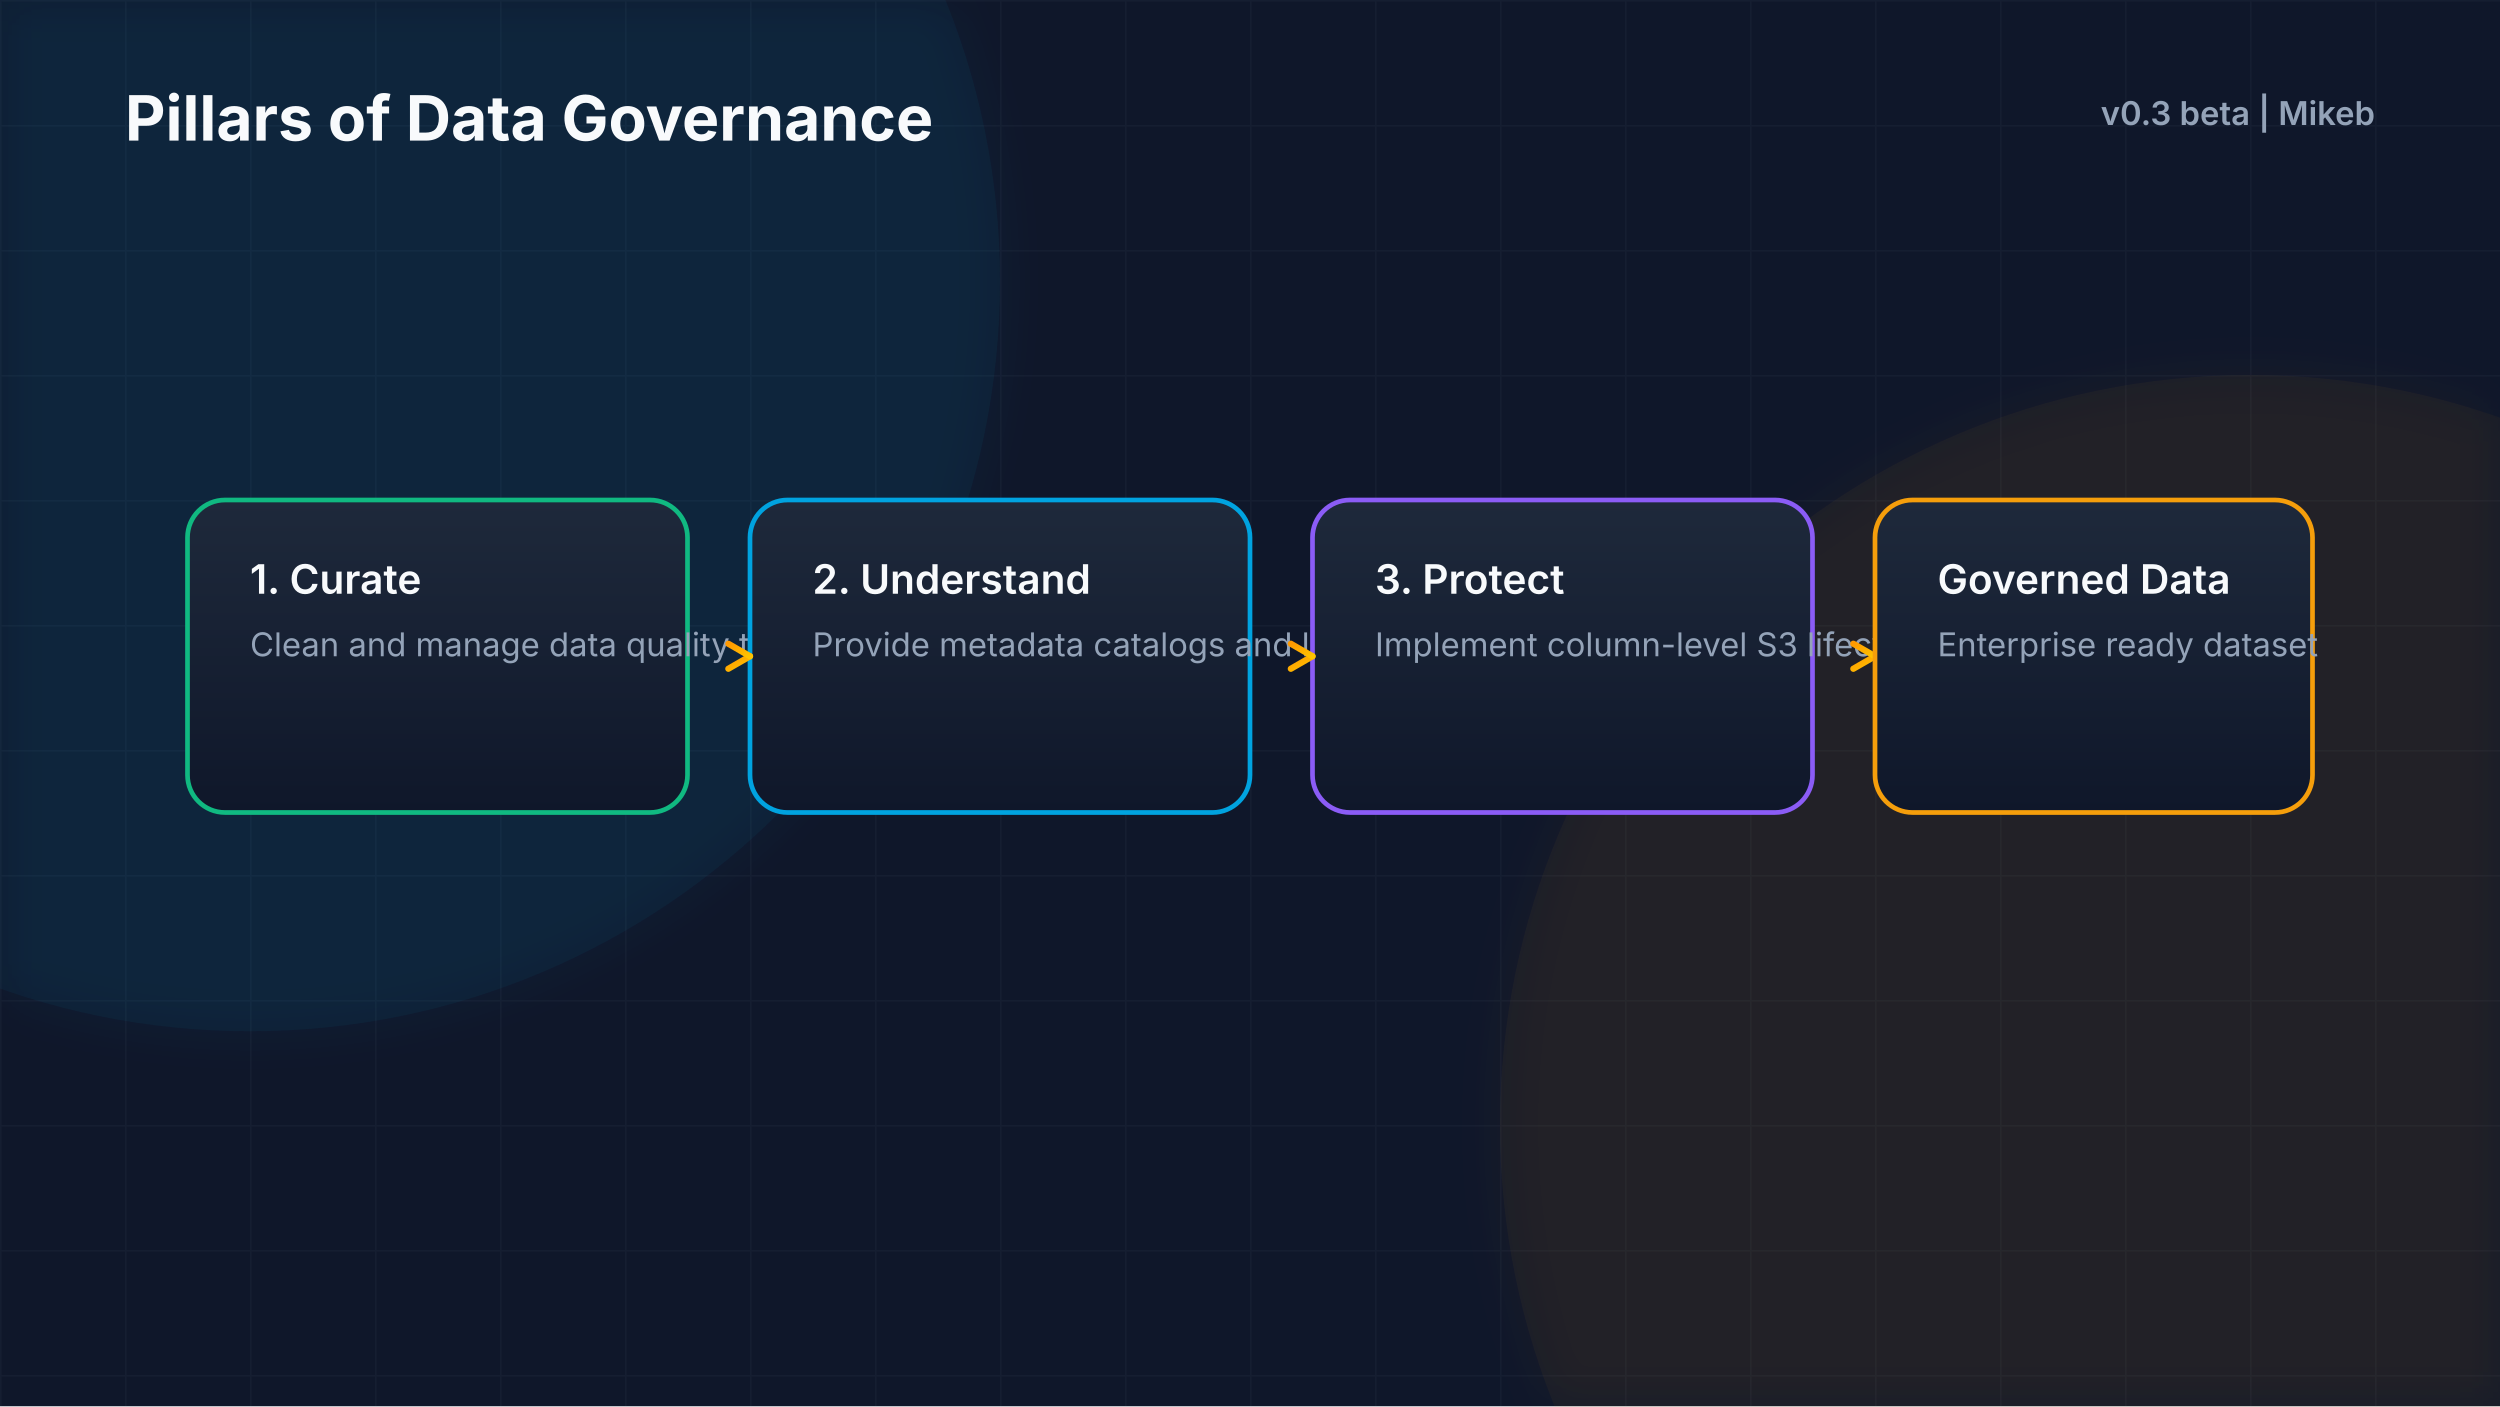
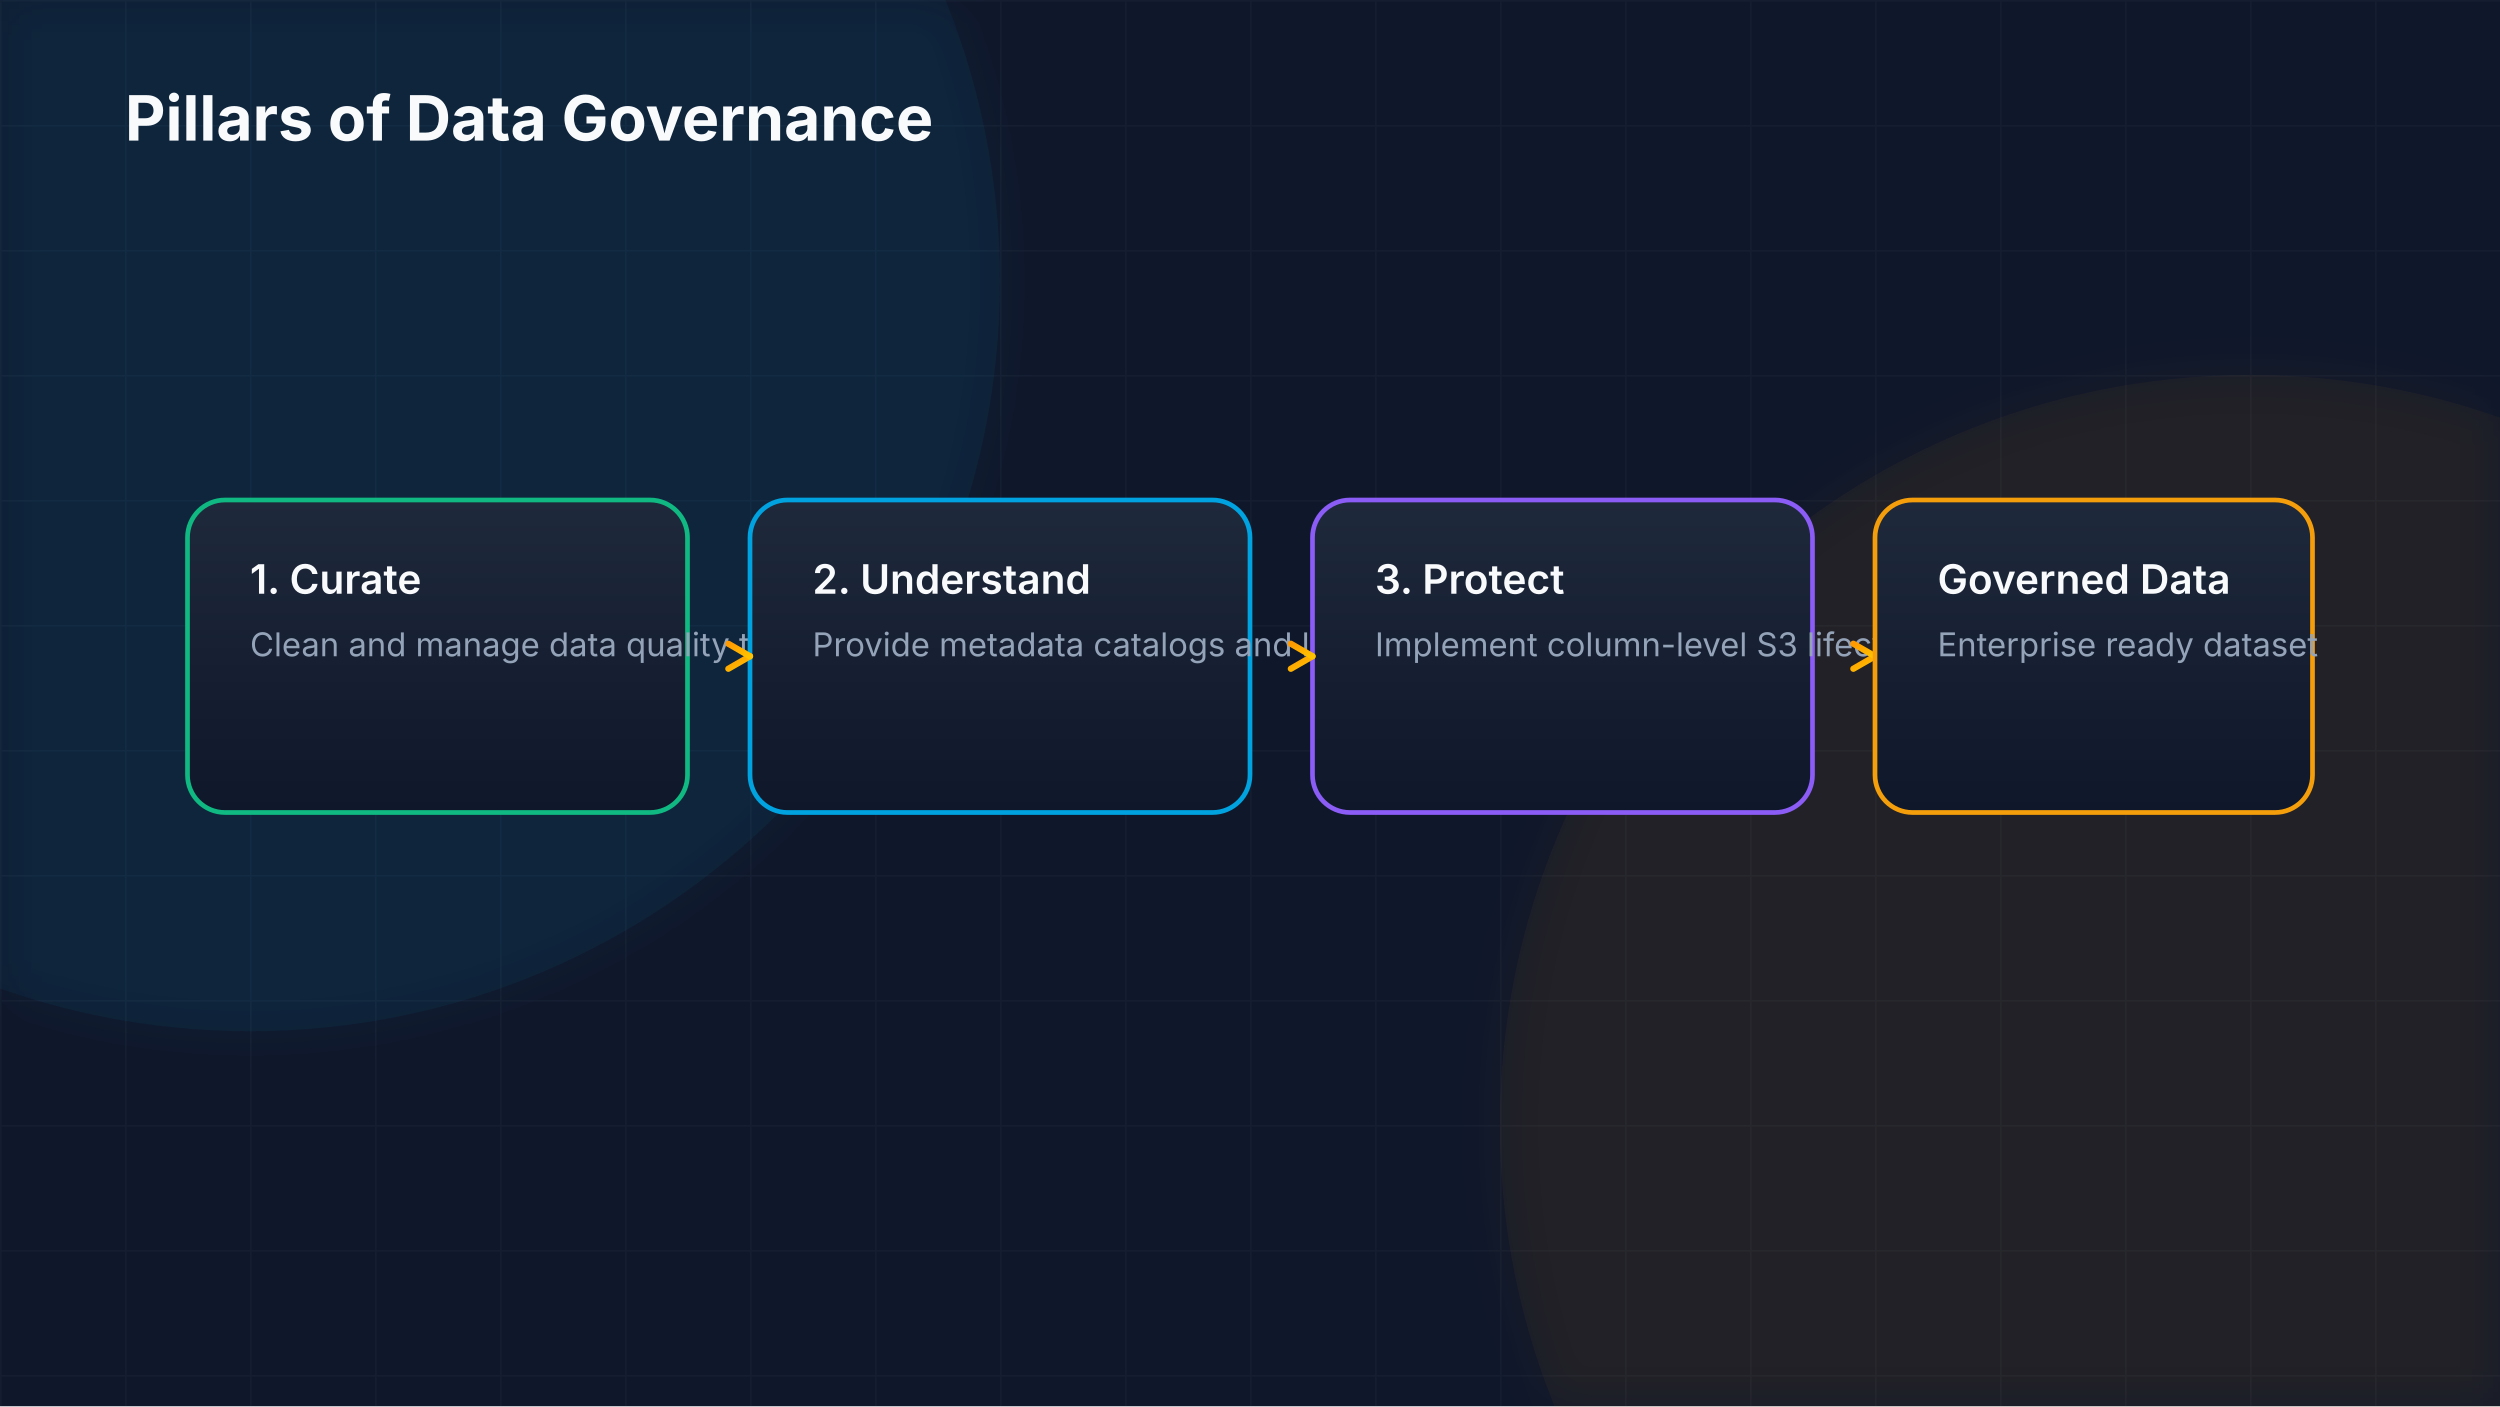
<svg xmlns="http://www.w3.org/2000/svg" viewBox="0 0 800 450" width="100%" height="100%">
  <defs>
    <linearGradient id="aws-orange" x1="0%" y1="0%" x2="100%" y2="100%">
      <stop offset="0%" stop-color="#FF9900" />
      <stop offset="100%" stop-color="#FFC400" />
    </linearGradient>
    <linearGradient id="cloud-blue" x1="0%" y1="0%" x2="100%" y2="100%">
      <stop offset="0%" stop-color="#00A3E0" />
      <stop offset="100%" stop-color="#1D70B8" />
    </linearGradient>
    <linearGradient id="success-green" x1="0%" y1="0%" x2="100%" y2="100%">
      <stop offset="0%" stop-color="#10B981" />
      <stop offset="100%" stop-color="#059669" />
    </linearGradient>
    <linearGradient id="alert-red" x1="0%" y1="0%" x2="100%" y2="100%">
      <stop offset="0%" stop-color="#EF4444" />
      <stop offset="100%" stop-color="#DC2626" />
    </linearGradient>
    <linearGradient id="warning-gold" x1="0%" y1="0%" x2="100%" y2="100%">
      <stop offset="0%" stop-color="#F59E0B" />
      <stop offset="100%" stop-color="#D97706" />
    </linearGradient>
    <linearGradient id="dark-card" x1="0%" y1="0%" x2="0%" y2="100%">
      <stop offset="0%" stop-color="#1E293B" />
      <stop offset="100%" stop-color="#0F172A" />
    </linearGradient>
    <linearGradient id="purple-glow" x1="0%" y1="0%" x2="100%" y2="100%">
      <stop offset="0%" stop-color="#8B5CF6" />
      <stop offset="100%" stop-color="#6D28D9" />
    </linearGradient>
    <filter id="glow-orange" x="-20%" y="-20%" width="140%" height="140%">
      <feGaussianBlur stdDeviation="8" result="blur" />
      <feComposite in="SourceGraphic" in2="blur" operator="over" />
    </filter>
    <filter id="glow-blue" x="-20%" y="-20%" width="140%" height="140%">
      <feGaussianBlur stdDeviation="8" result="blur" />
      <feComposite in="SourceGraphic" in2="blur" operator="over" />
    </filter>
    <pattern id="grid" width="40" height="40" patternUnits="userSpaceOnUse">
      <path d="M 40 0 L 0 0 0 40" fill="none" stroke="rgba(148, 163, 184, 0.05)" stroke-width="1" />
    </pattern>
  </defs>
  <rect width="800" height="450" fill="#0F172A" />
  <rect width="800" height="450" fill="url(#grid)" />
  <circle cx="80" cy="90" r="240" fill="rgba(0, 163, 224, 0.05)" filter="url(#glow-blue)" />
  <circle cx="720" cy="360" r="240" fill="rgba(255, 153, 0, 0.04)" filter="url(#glow-orange)" />
  <text x="40" y="45" font-family="Inter, system-ui, sans-serif" font-size="20" font-weight="700" fill="#F8FAFC">Pillars of Data Governance</text>
-   <text x="760" y="40" font-family="Inter, system-ui, sans-serif" font-size="10.5" font-weight="600" fill="#94A3B8" text-anchor="end">v0.3 beta | Mikeb</text>
  <rect x="60" y="160" width="160" height="100" rx="12" fill="url(#dark-card)" stroke="#10B981" stroke-width="1.5" />
  <text x="80" y="190" font-family="Inter, system-ui, sans-serif" font-size="13" font-weight="600" fill="#F8FAFC">1. Curate</text>
  <text x="80" y="210" font-family="Inter, system-ui, sans-serif" font-size="10.5" fill="#94A3B8">Clean and manage data quality to ensure accuracy</text>
  <rect x="240" y="160" width="160" height="100" rx="12" fill="url(#dark-card)" stroke="#00A3E0" stroke-width="1.5" />
  <text x="260" y="190" font-family="Inter, system-ui, sans-serif" font-size="13" font-weight="600" fill="#F8FAFC">2. Understand</text>
  <text x="260" y="210" font-family="Inter, system-ui, sans-serif" font-size="10.5" fill="#94A3B8">Provide metadata catalogs and lineage history maps</text>
  <rect x="420" y="160" width="160" height="100" rx="12" fill="url(#dark-card)" stroke="#8B5CF6" stroke-width="1.5" />
  <text x="440" y="190" font-family="Inter, system-ui, sans-serif" font-size="13" font-weight="600" fill="#F8FAFC">3. Protect</text>
  <text x="440" y="210" font-family="Inter, system-ui, sans-serif" font-size="10.5" fill="#94A3B8">Implement column-level S3 lifecycle access controls</text>
  <line x1="220" y1="210" x2="240" y2="210" stroke="url(#aws-orange)" stroke-width="2" stroke-linecap="round" />
  <line x1="240" y1="210" x2="233.072" y2="214.0" stroke="url(#aws-orange)" stroke-width="2" stroke-linecap="round" />
  <line x1="240" y1="210" x2="233.072" y2="206.0" stroke="url(#aws-orange)" stroke-width="2" stroke-linecap="round" />
  <line x1="400" y1="210" x2="420" y2="210" stroke="url(#aws-orange)" stroke-width="2" stroke-linecap="round" />
  <line x1="420" y1="210" x2="413.072" y2="214.0" stroke="url(#aws-orange)" stroke-width="2" stroke-linecap="round" />
  <line x1="420" y1="210" x2="413.072" y2="206.0" stroke="url(#aws-orange)" stroke-width="2" stroke-linecap="round" />
  <line x1="580" y1="210" x2="600" y2="210" stroke="url(#aws-orange)" stroke-width="2" stroke-linecap="round" />
  <line x1="600" y1="210" x2="593.072" y2="214.0" stroke="url(#aws-orange)" stroke-width="2" stroke-linecap="round" />
  <line x1="600" y1="210" x2="593.072" y2="206.0" stroke="url(#aws-orange)" stroke-width="2" stroke-linecap="round" />
  <rect x="600" y="160" width="140" height="100" rx="12" fill="url(#dark-card)" stroke="#F59E0B" stroke-width="1.5" />
  <text x="620" y="190" font-family="Inter, system-ui, sans-serif" font-size="13" font-weight="600" fill="#F8FAFC">Governed Data</text>
  <text x="620" y="210" font-family="Inter, system-ui, sans-serif" font-size="10.5" fill="#94A3B8">Enterprise ready dataset</text>
</svg>
